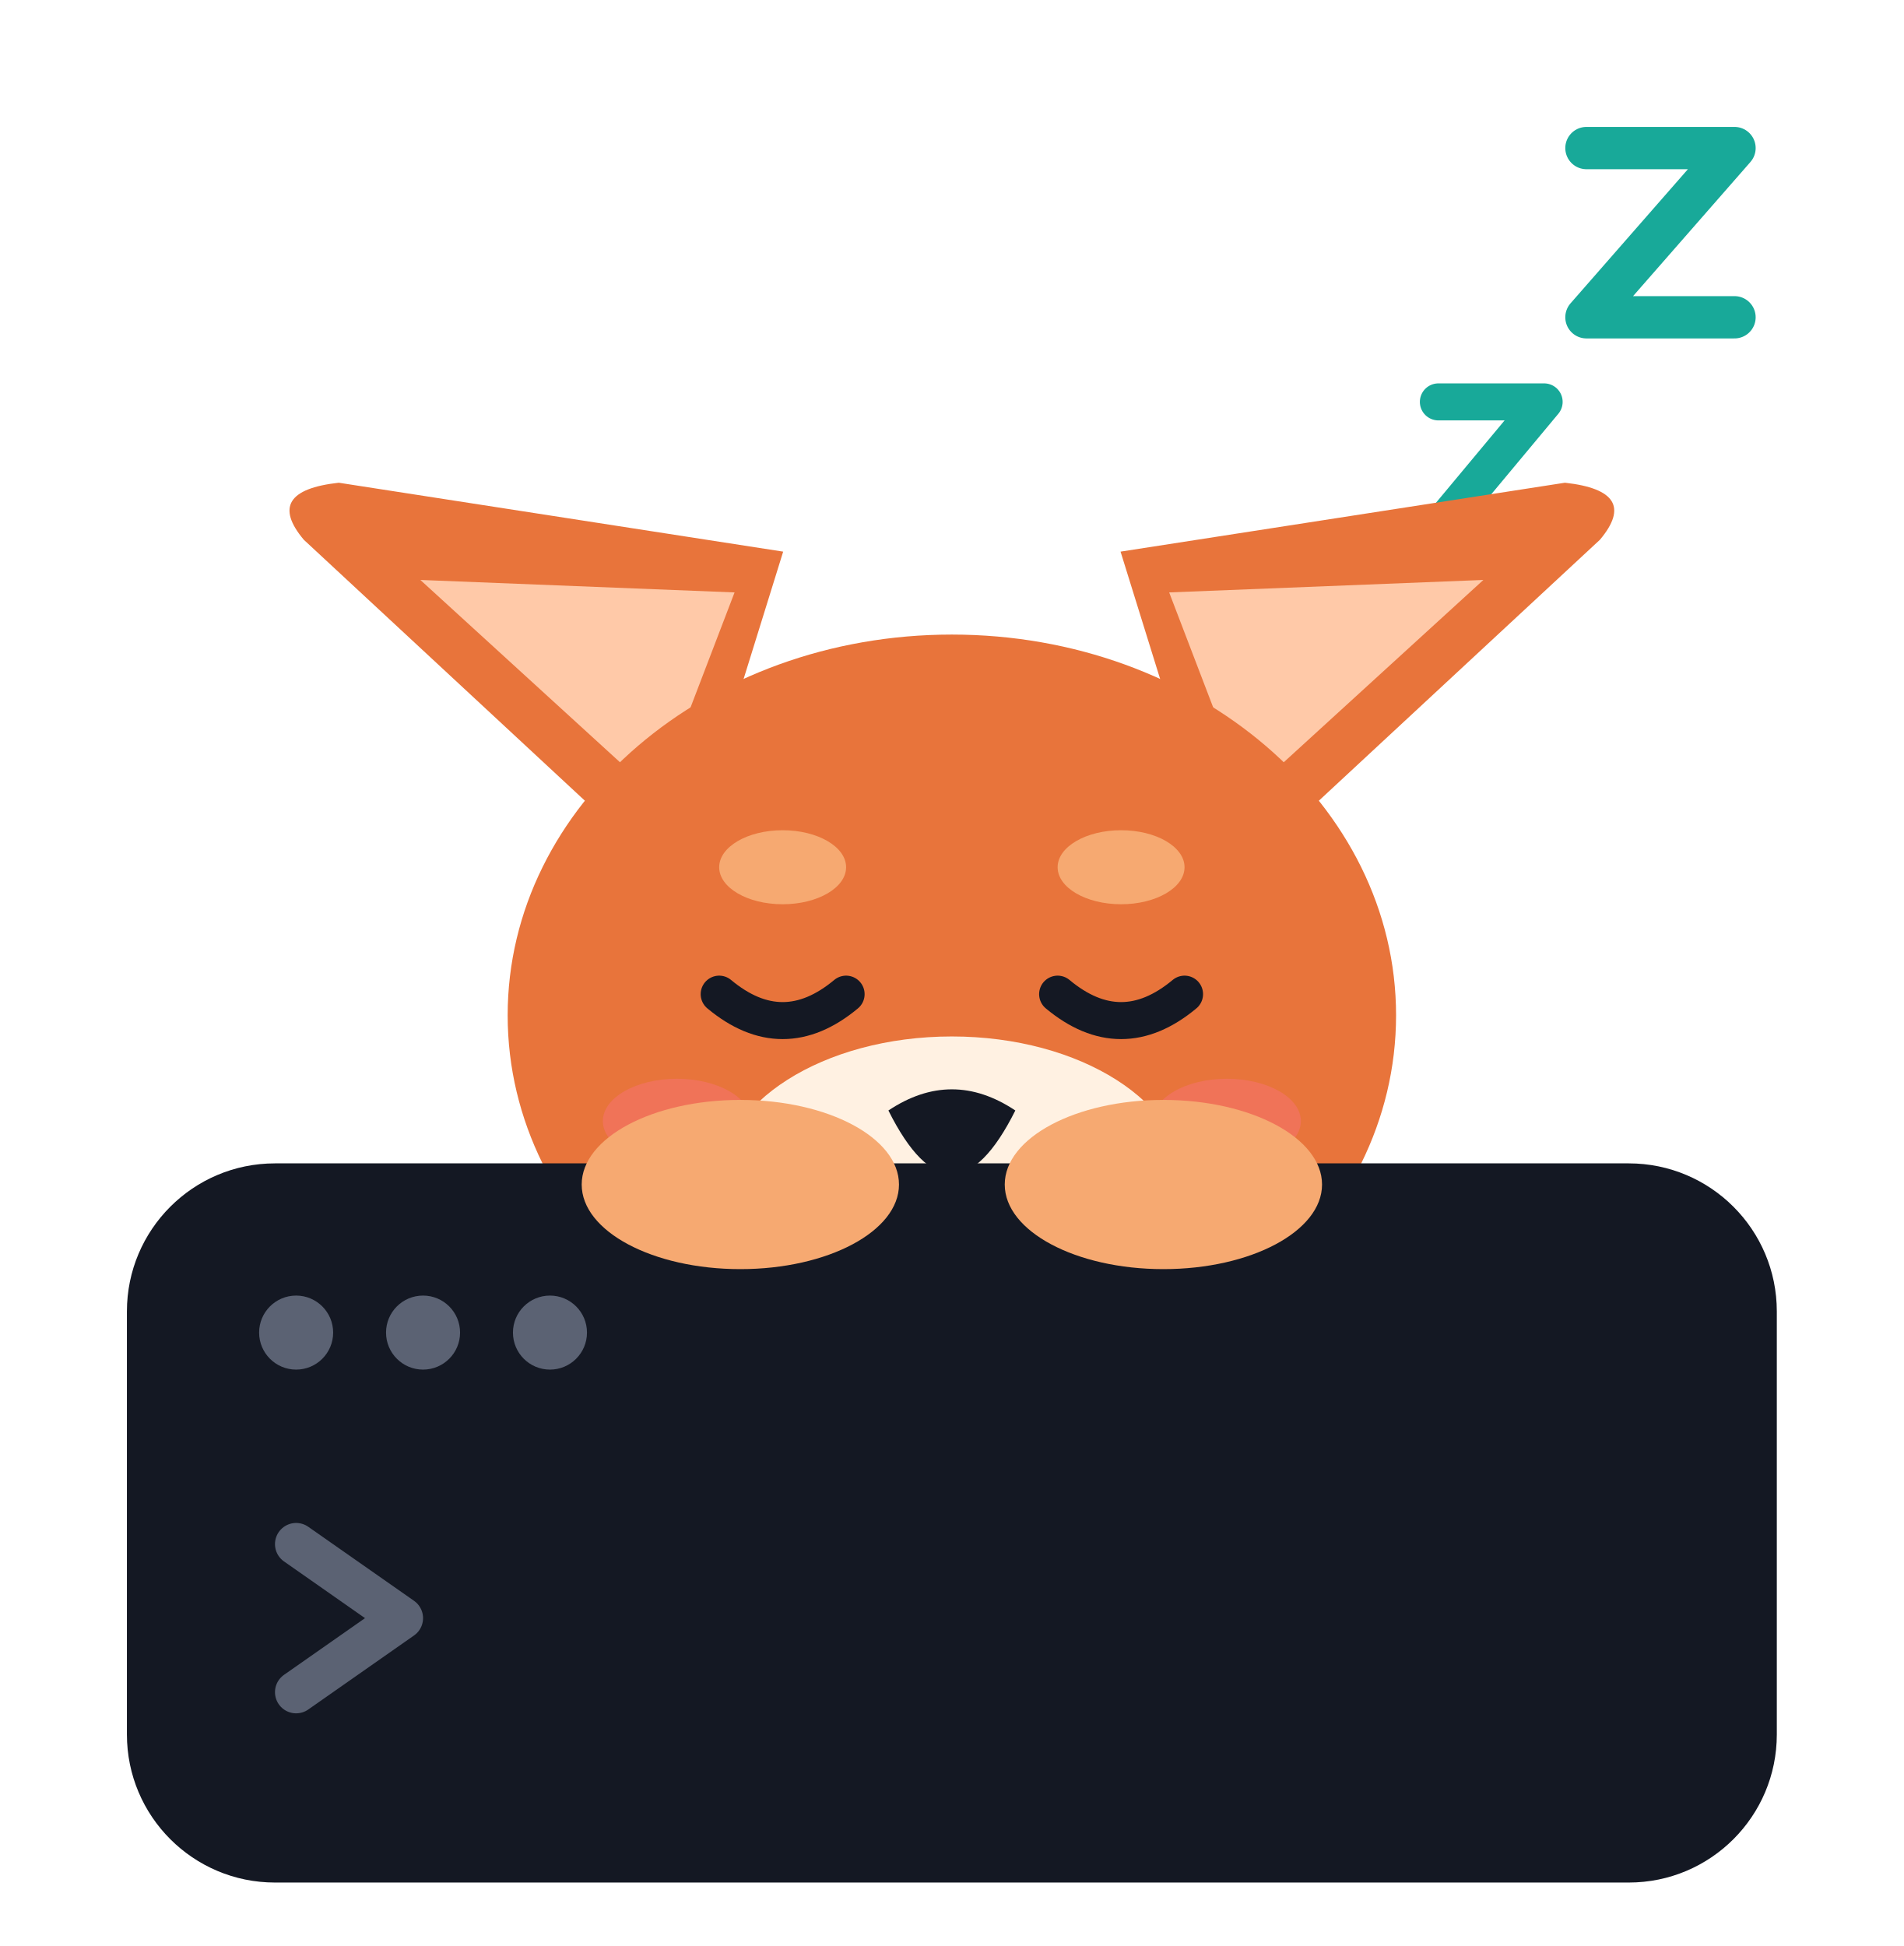
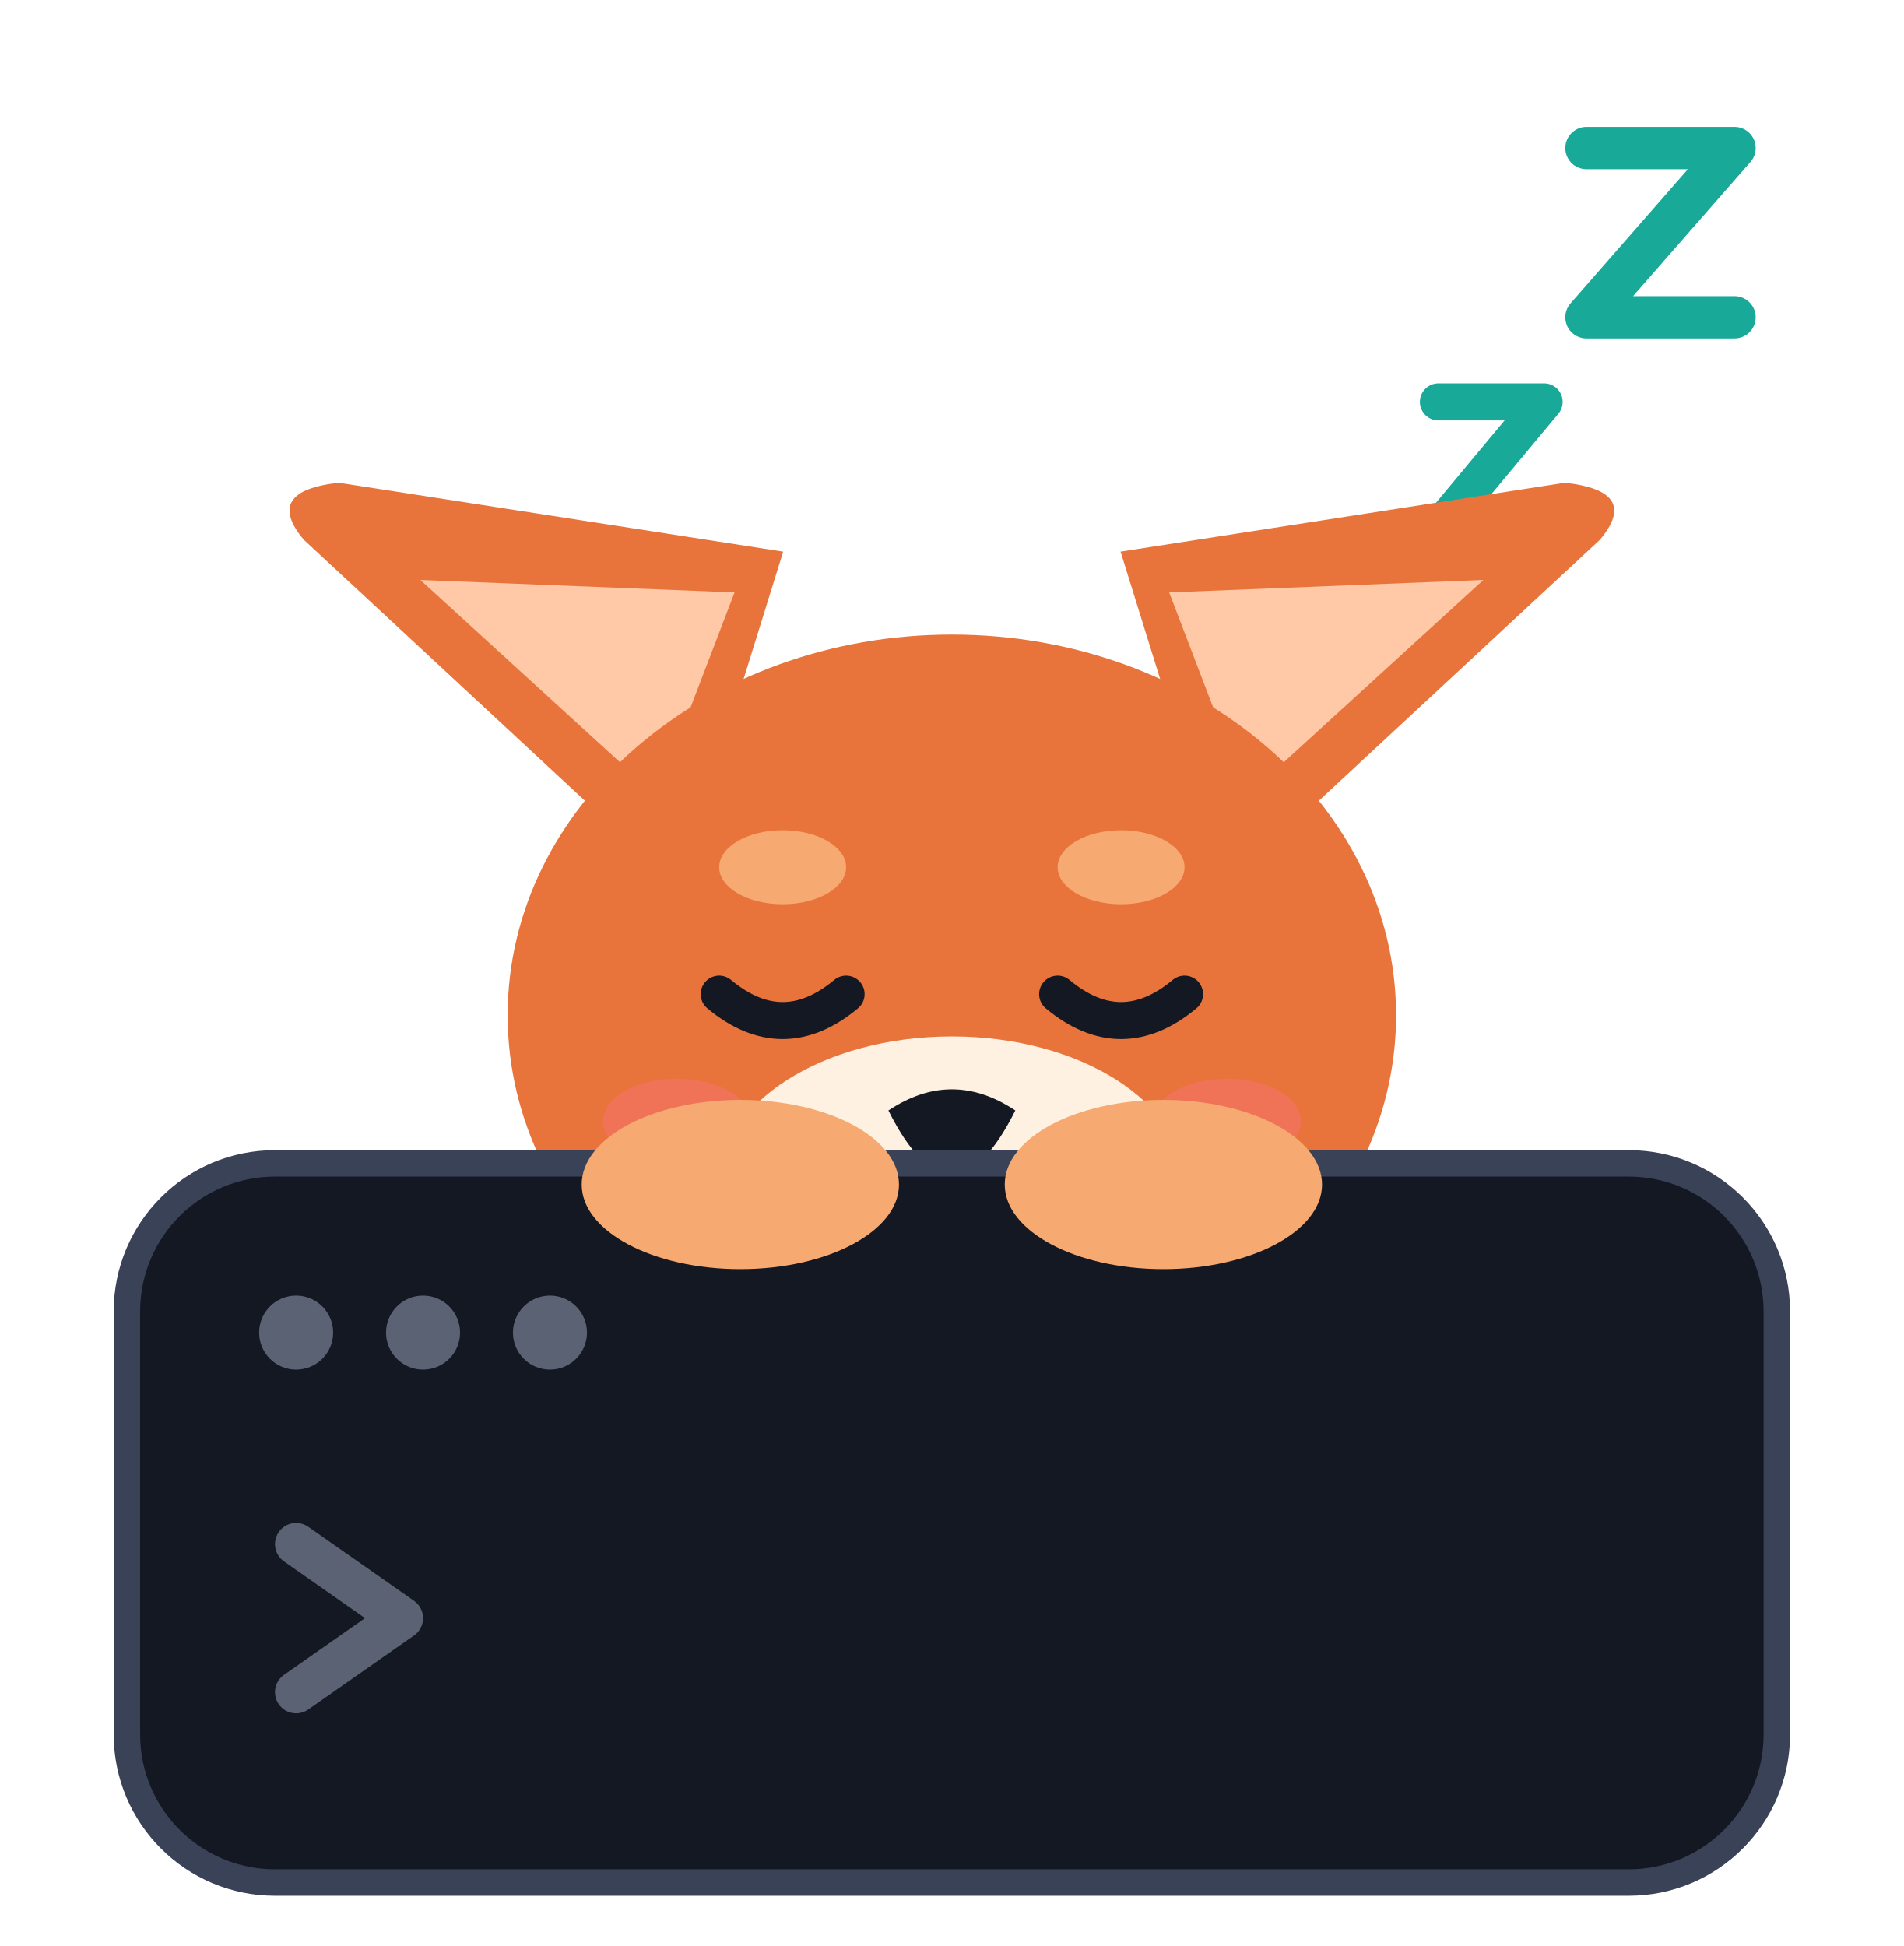
<svg xmlns="http://www.w3.org/2000/svg" viewBox="10 8 180 184" role="img" aria-label="Kip ngủ gục trên mép cửa sổ terminal">
-   <path d="M146 46 H156 L146 58 H156" fill="none" stroke="#18A999" stroke-width="3.5" stroke-linecap="round" stroke-linejoin="round" />
-   <path d="M160 22 H174 L160 38 H174" fill="none" stroke="#18A999" stroke-width="4" stroke-linecap="round" stroke-linejoin="round" />
+   <path class="kip-fx" d="M146 46 H156 L146 58 H156" fill="none" stroke="#18A999" stroke-width="3.5" stroke-linecap="round" stroke-linejoin="round" />
+   <path class="kip-fx" d="M160 22 H174 L160 38 H174" fill="none" stroke="#18A999" stroke-width="4" stroke-linecap="round" stroke-linejoin="round" />
  <g transform="translate(0 14)">
-     <g transform="rotate(-40 80 60)">
-       <path d="M64 70 L58 22 Q58 16 64 20 L92 52 Z" fill="#E8743B" />
-       <path d="M68 62 L64 32 L86 52 Z" fill="#FFC9A8" />
+     <g class="kip-ear kip-ear-l">
+       <g transform="rotate(-40 80 60)">
+         <path d="M64 70 L58 22 Q58 16 64 20 L92 52 Z" fill="#E8743B" />
+         <path d="M68 62 L64 32 L86 52 Z" fill="#FFC9A8" />
+       </g>
    </g>
-     <g transform="rotate(40 120 60)">
-       <path d="M136 70 L142 22 Q142 16 136 20 L108 52 Z" fill="#E8743B" />
-       <path d="M132 62 L136 32 L114 52 Z" fill="#FFC9A8" />
+     <g class="kip-ear kip-ear-r">
+       <g transform="rotate(40 120 60)">
+         <path d="M136 70 L142 22 Q142 16 136 20 L108 52 Z" fill="#E8743B" />
+         <path d="M132 62 L136 32 L114 52 Z" fill="#FFC9A8" />
+       </g>
    </g>
    <ellipse cx="100" cy="90" rx="42" ry="36" fill="#E8743B" />
    <ellipse cx="84" cy="76" rx="6" ry="3.5" fill="#F6A971" />
    <ellipse cx="116" cy="76" rx="6" ry="3.5" fill="#F6A971" />
    <ellipse cx="100" cy="106" rx="22" ry="14" fill="#FFF1E2" />
    <ellipse cx="74" cy="100" rx="7" ry="4" fill="#FF6F8E" opacity="0.35" />
    <ellipse cx="126" cy="100" rx="7" ry="4" fill="#FF6F8E" opacity="0.35" />
    <path d="M78 88 Q84 93 90 88 M110 88 Q116 93 122 88" fill="none" stroke="#141823" stroke-width="3.5" stroke-linecap="round" />
    <path d="M94 99 Q100 95 106 99 Q103 105 100 105 Q97 105 94 99 Z" fill="#141823" />
  </g>
-   <rect x="22" y="118" width="156" height="68" rx="14" fill="#141823" />
+   <rect x="22" y="118" width="156" height="68" rx="14" fill="#141823" stroke="#3A4258" stroke-width="2.5" />
  <circle cx="38" cy="134" r="3.5" fill="#5B6273" />
  <circle cx="50" cy="134" r="3.5" fill="#5B6273" />
  <circle cx="62" cy="134" r="3.5" fill="#5B6273" />
  <path d="M38 154 L48 161 L38 168" fill="none" stroke="#5B6273" stroke-width="4" stroke-linecap="round" stroke-linejoin="round" />
  <ellipse cx="80" cy="120" rx="15" ry="8" fill="#F6A971" />
  <ellipse cx="120" cy="120" rx="15" ry="8" fill="#F6A971" />
</svg>
